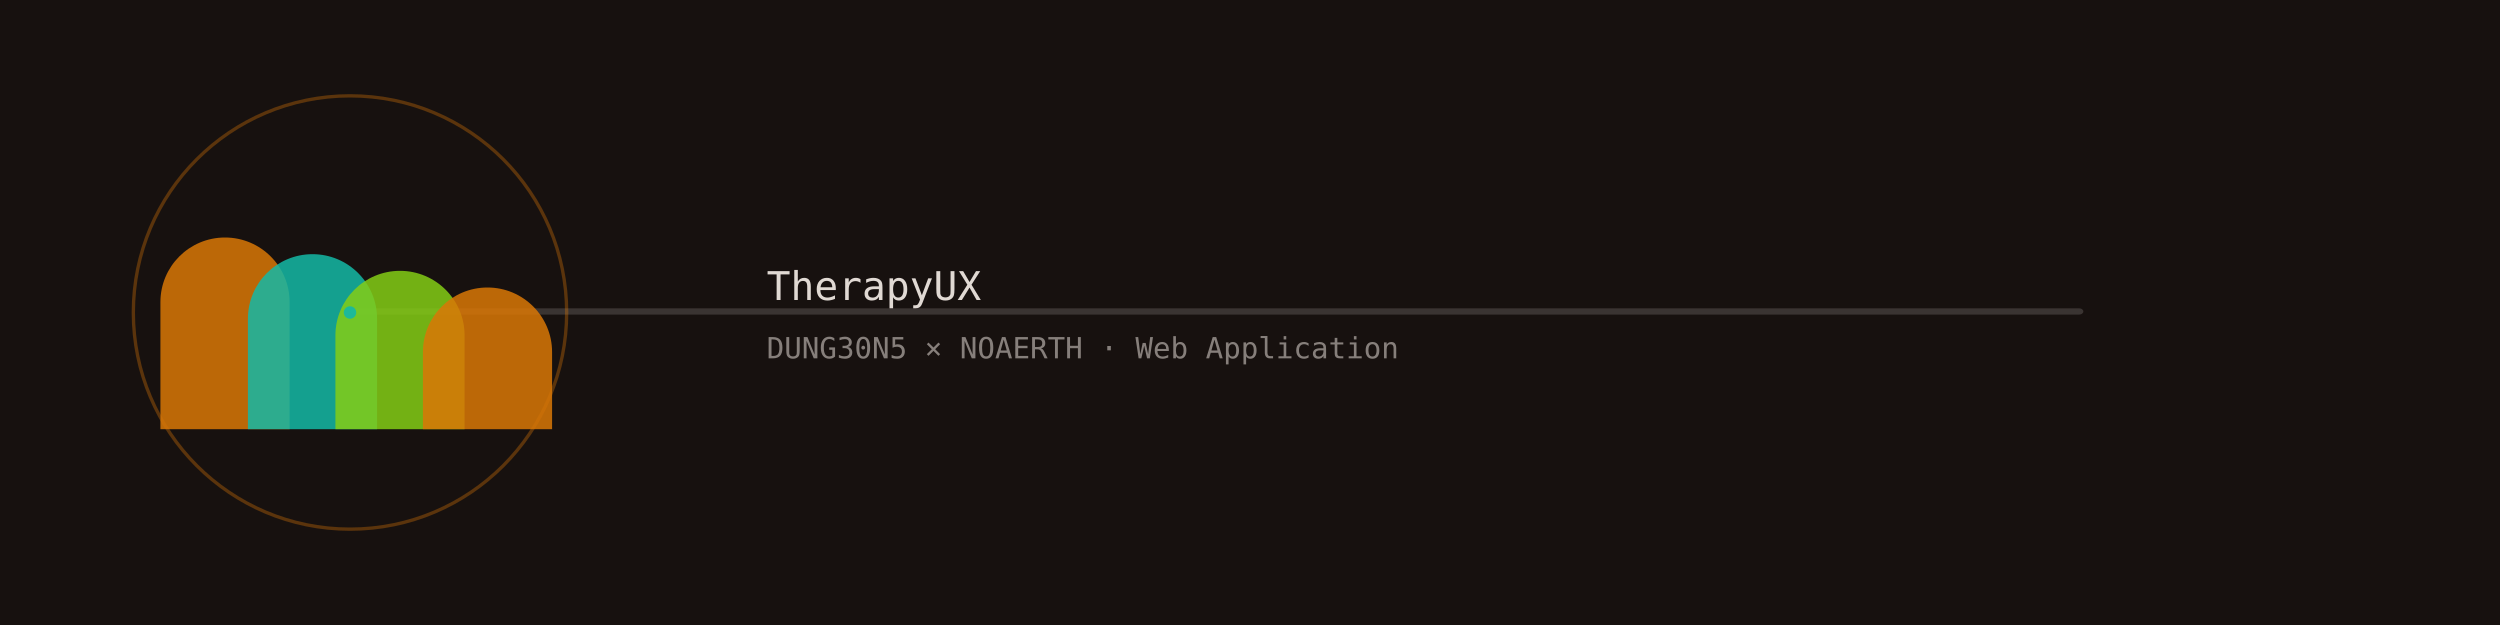
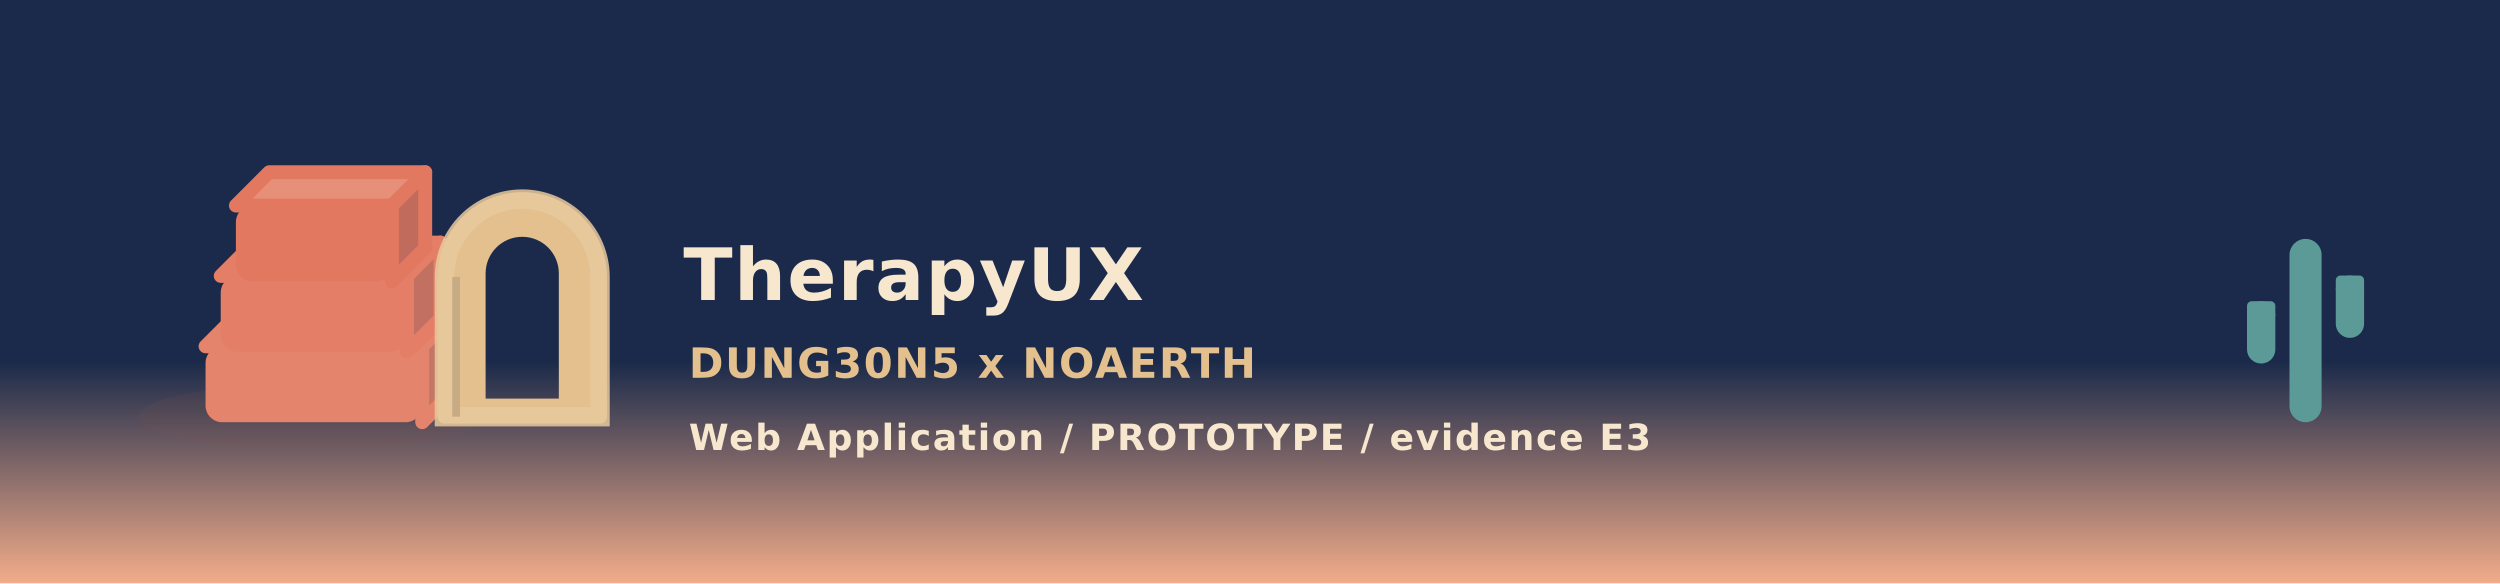
- <svg xmlns="http://www.w3.org/2000/svg" viewBox="0 0 1200 300" width="1200" height="300" role="img" aria-label="TherapyUX identity object">
-   <rect width="1200" height="300" fill="#17110f" />
-   <defs>
-     <linearGradient id="gft" x1="0" y1="0" x2="1" y2="1">
-       <stop offset="0%" stop-color="#d97706" />
-       <stop offset="100%" stop-color="#14b8a6" />
-     </linearGradient>
-   </defs>
-   <rect x="168.00" y="148.00" width="832.00" height="3.00" rx="2.00" fill="rgba(246,239,233,0.160)" opacity="1.00" />
-   <path d="M77.00,206.00 L77.00,145.00 A31.00,31.00 0 0 1 139.00,145.00 L139.00,206.00 Z" fill="rgba(217,119,6,0.850)" opacity="1.00" />
-   <path d="M119.00,206.00 L119.00,153.00 A31.00,31.00 0 0 1 181.00,153.00 L181.00,206.00 Z" fill="rgba(20,184,166,0.850)" opacity="1.00" />
-   <path d="M161.00,206.00 L161.00,161.00 A31.00,31.00 0 0 1 223.00,161.00 L223.00,206.00 Z" fill="rgba(132,204,22,0.850)" opacity="1.00" />
-   <path d="M203.00,206.00 L203.00,169.00 A31.00,31.00 0 0 1 265.00,169.00 L265.00,206.00 Z" fill="rgba(217,119,6,0.850)" opacity="1.00" />
+ <svg xmlns="http://www.w3.org/2000/svg" width="900" height="210" viewBox="0 0 900 210" role="img" aria-label="TherapyUX - identity object">
+   <linearGradient id="skyf" x1="0" y1="0" x2="0" y2="1">
+     <stop offset="0" stop-color="#1b2a4a" />
+     <stop offset="0.62" stop-color="#1b2a4a" />
+     <stop offset="1" stop-color="#f3ad8a" />
+   </linearGradient>
+   <rect width="900" height="210" fill="url(#skyf)" />
+   <rect x="0" y="352" width="900" height="-142" fill="#e3c08d" />
+   <rect x="0" y="352" width="900" height="3" fill="#e6c596" />
+   <ellipse cx="112" cy="150" rx="62" ry="12" fill="rgba(138,90,68,0.11)" />
  <g>
-     <circle cx="168.00" cy="150.00" r="104.00" fill="none" stroke="rgba(217,119,6,0.350)" stroke-width="1.60" opacity="1.00" />
-     <animate attributeName="opacity" values="0.25;1.0;0.25" dur="17.5s" begin="0s" repeatCount="indefinite" />
+     <path d="M74,124.67 L152,124.67 L164,112.67 L86,112.67 Z" fill="#e99a82" stroke="#e5846c" stroke-width="5" stroke-linejoin="round" />
+     <path d="M152,124.67 L164,112.67 L164,140 L152,152 Z" fill="#c37566" stroke="#e5846c" stroke-width="5" stroke-linejoin="round" />
+     <rect x="74" y="124.67" width="78" height="27.33" rx="6" fill="#e5846c" />
+     <path d="M79.46,99.33 L146.54,99.33 L158.54,87.33 L91.46,87.33 Z" fill="#e8957d" stroke="#e47e66" stroke-width="5" stroke-linejoin="round" />
+     <path d="M146.54,99.33 L158.54,87.33 L158.54,114.67 L146.54,126.67 Z" fill="#c27061" stroke="#e47e66" stroke-width="5" stroke-linejoin="round" />
+     <rect x="79.46" y="99.33" width="67.08" height="27.33" rx="6" fill="#e47e66" />
+     <path d="M84.92,74 L141.08,74 L153.08,62 L96.92,62 Z" fill="#e79079" stroke="#e37861" stroke-width="5" stroke-linejoin="round" />
+     <path d="M141.08,74 L153.08,62 L153.08,89.33 L141.08,101.33 Z" fill="#c16b5d" stroke="#e37861" stroke-width="5" stroke-linejoin="round" />
+     <rect x="84.92" y="74" width="56.16" height="27.33" rx="6" fill="#e37861" />
+     <animate attributeName="opacity" values="0.72;1;0.72" dur="6s" begin="0s" repeatCount="indefinite" />
  </g>
-   <circle cx="168" cy="150" r="3" fill="rgba(20,184,166,0.900)">
-     <animate attributeName="opacity" values="0.35;0.95;0.35" dur="17.5s" begin="0s" repeatCount="indefinite" />
-   </circle>
-   <text x="368" y="144" font-family="ui-monospace,Menlo,monospace" font-size="19" fill="rgba(246,239,233,0.900)">TherapyUX</text>
-   <text x="368" y="172" font-family="ui-monospace,Menlo,monospace" font-size="14" fill="rgba(246,239,233,0.500)">DUNG30N5 × NOAERTH · Web Application</text>
+   <path d="M160,150 L160,99.68 A28,28 0 0 1 216,99.68 L216,150 Z M172.32,146 L172.32,98.43 A15.68,15.68 0 0 1 203.68,98.43 L203.68,146 Z" fill="#e3c08d" fill-rule="evenodd" stroke="#e3c08d" stroke-width="5" stroke-linejoin="round" />
+   <path d="M160,150 L160,99.68 A28,28 0 0 1 216,99.68 L216,150 Z" fill="none" stroke="#e8c99d" stroke-width="7" stroke-linecap="round" opacity="0.85" />
+   <rect x="162.8" y="99.68" width="2.8" height="50.32" fill="#c7ab84" />
+   <text x="246" y="108" font-family="Verdana,DejaVu Sans,sans-serif" font-size="26" font-weight="700" letter-spacing="0.6" fill="#f6e7ce" text-anchor="start">TherapyUX</text>
+   <text x="248" y="136" font-family="Verdana,DejaVu Sans,sans-serif" font-size="15" font-weight="700" letter-spacing="0.6" fill="#e3c08d" text-anchor="start">DUNG30N5 x NOAERTH</text>
+   <text x="248" y="162" font-family="Verdana,DejaVu Sans,sans-serif" font-size="13" font-weight="700" letter-spacing="0.6" fill="#f6e7ce" text-anchor="start">Web Application  /  PROTOTYPE  /  evidence E3</text>
+   <rect x="824.22" y="86" width="11.56" height="66" rx="5.78" fill="#5b9a97" />
+   <rect x="808.92" y="108.44" width="10.2" height="22.44" rx="5.1" fill="#5b9a97" />
+   <rect x="808.92" y="108.44" width="10.2" height="6.6" rx="1.7" fill="#5b9a97" />
+   <rect x="840.88" y="99.2" width="10.2" height="22.44" rx="5.1" fill="#5b9a97" />
+   <rect x="840.88" y="99.2" width="10.2" height="6.6" rx="1.7" fill="#5b9a97" />
</svg>
